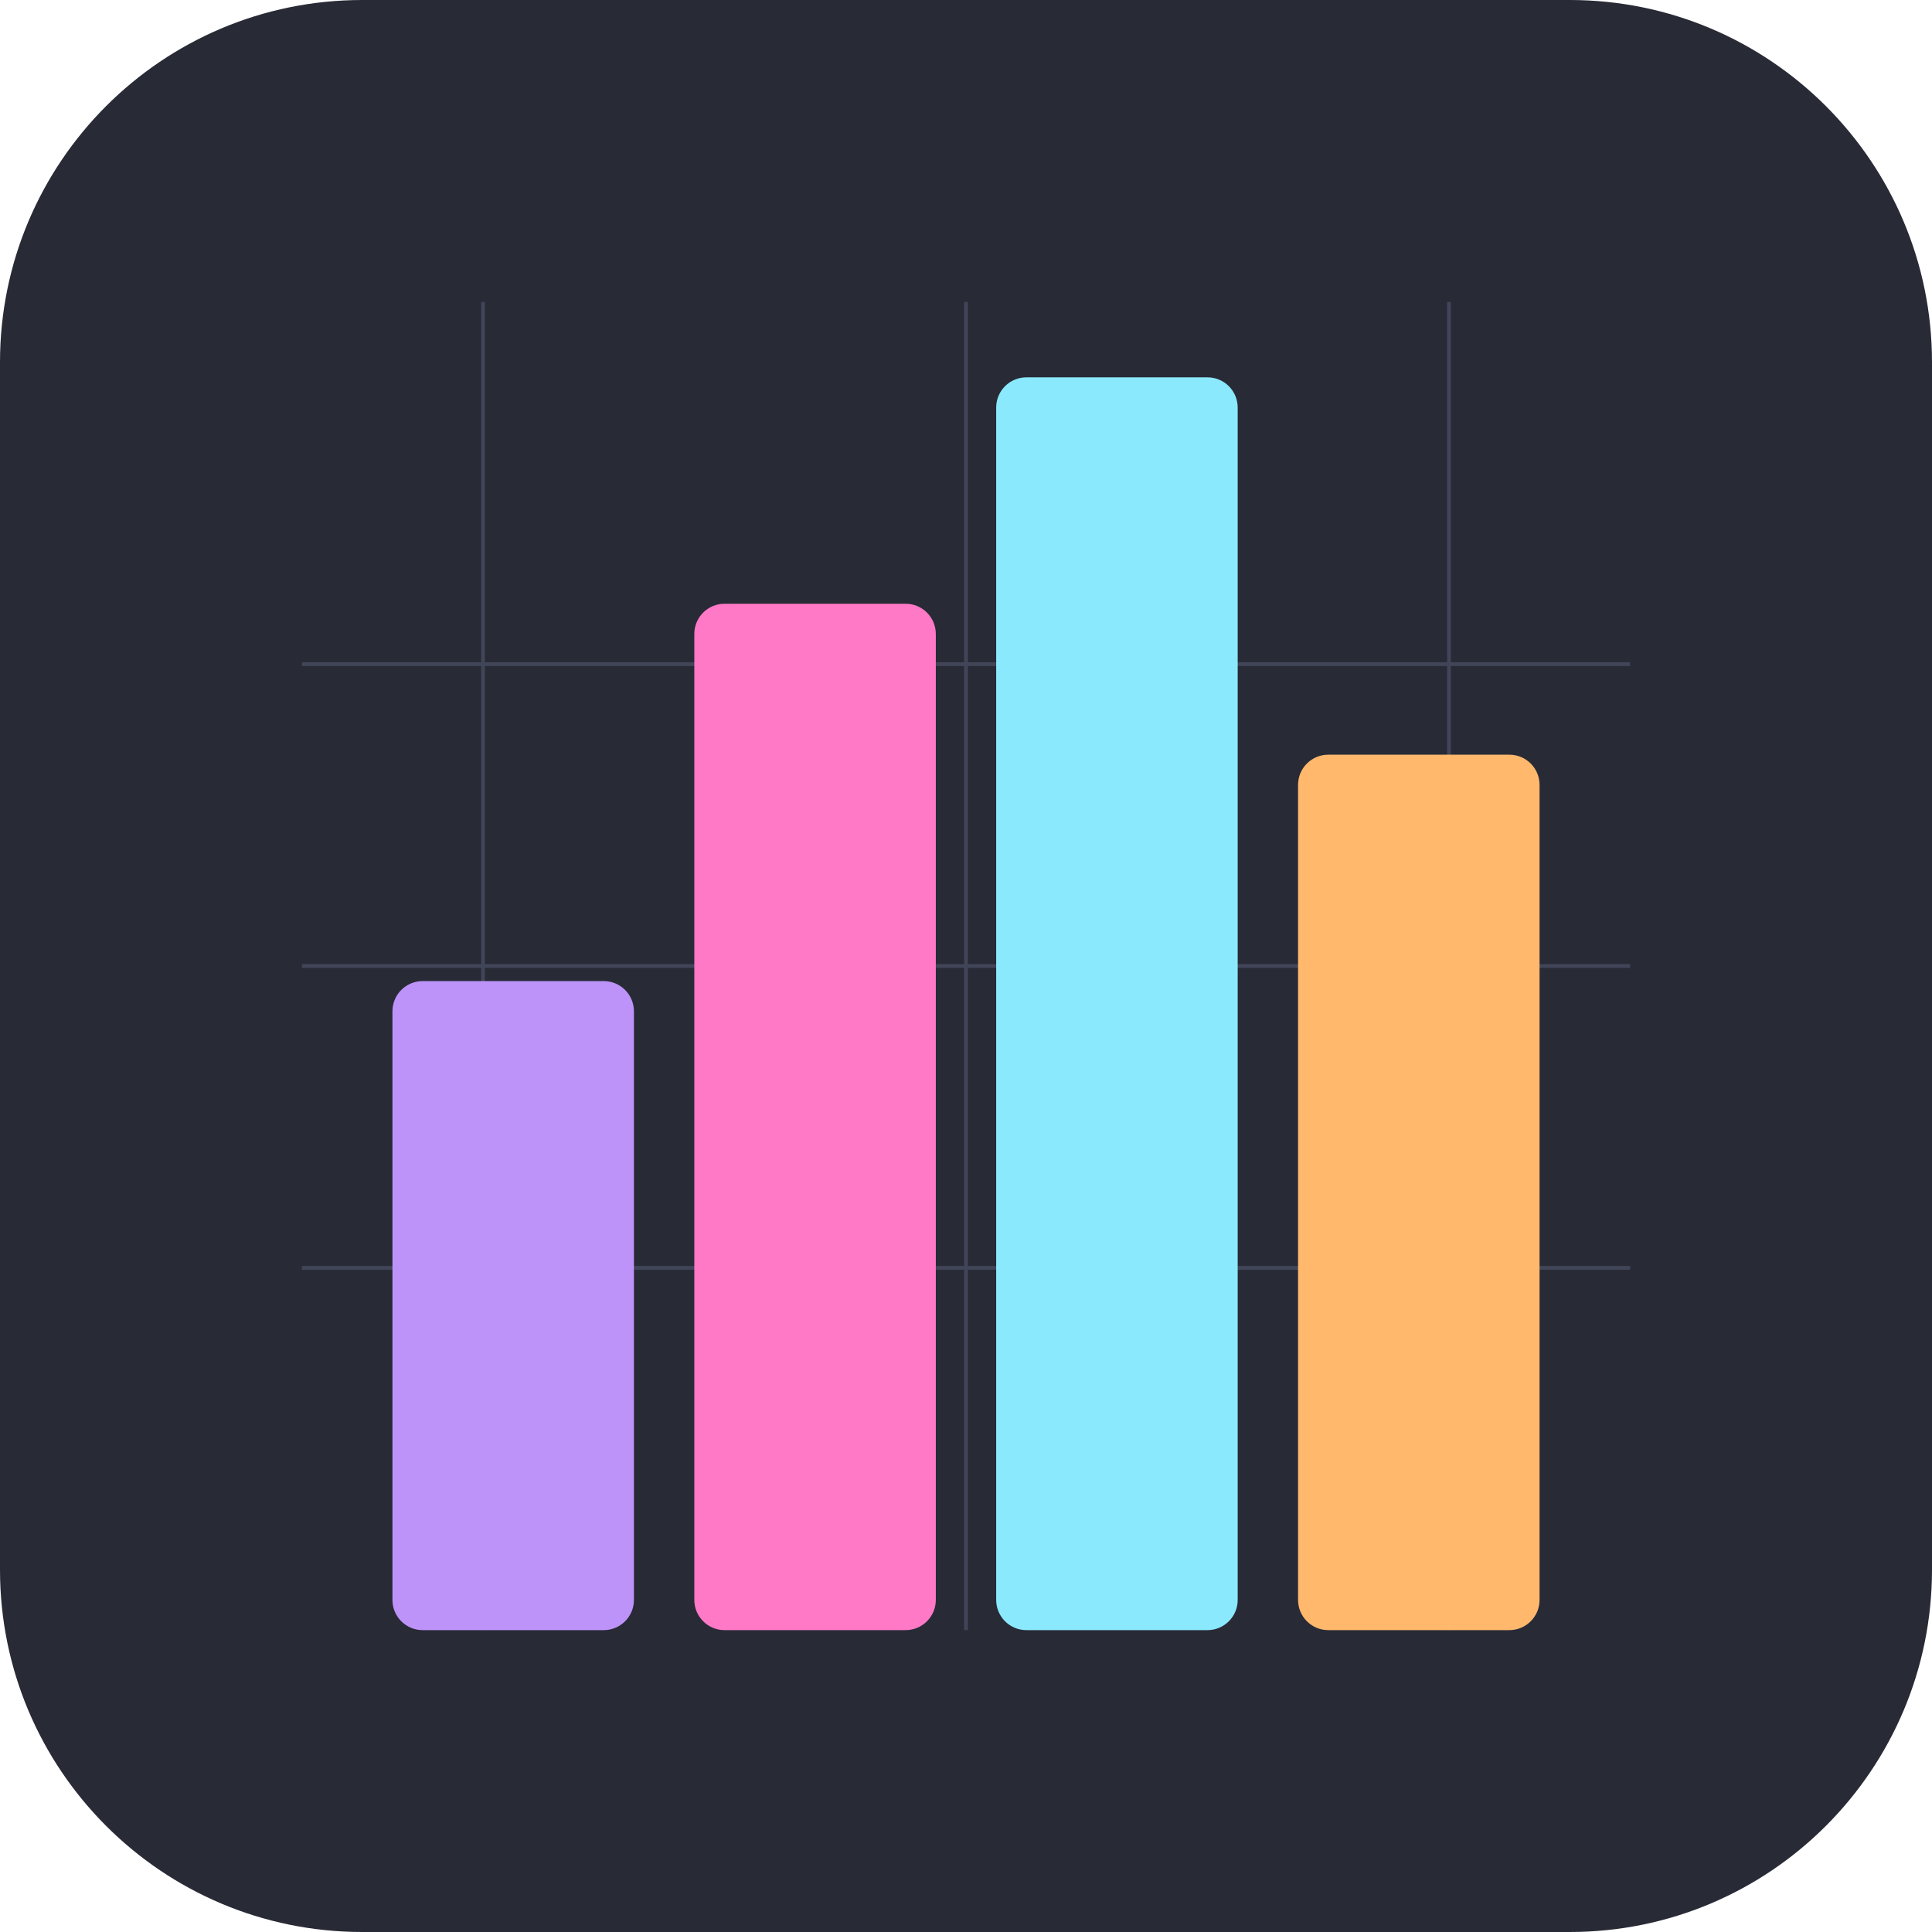
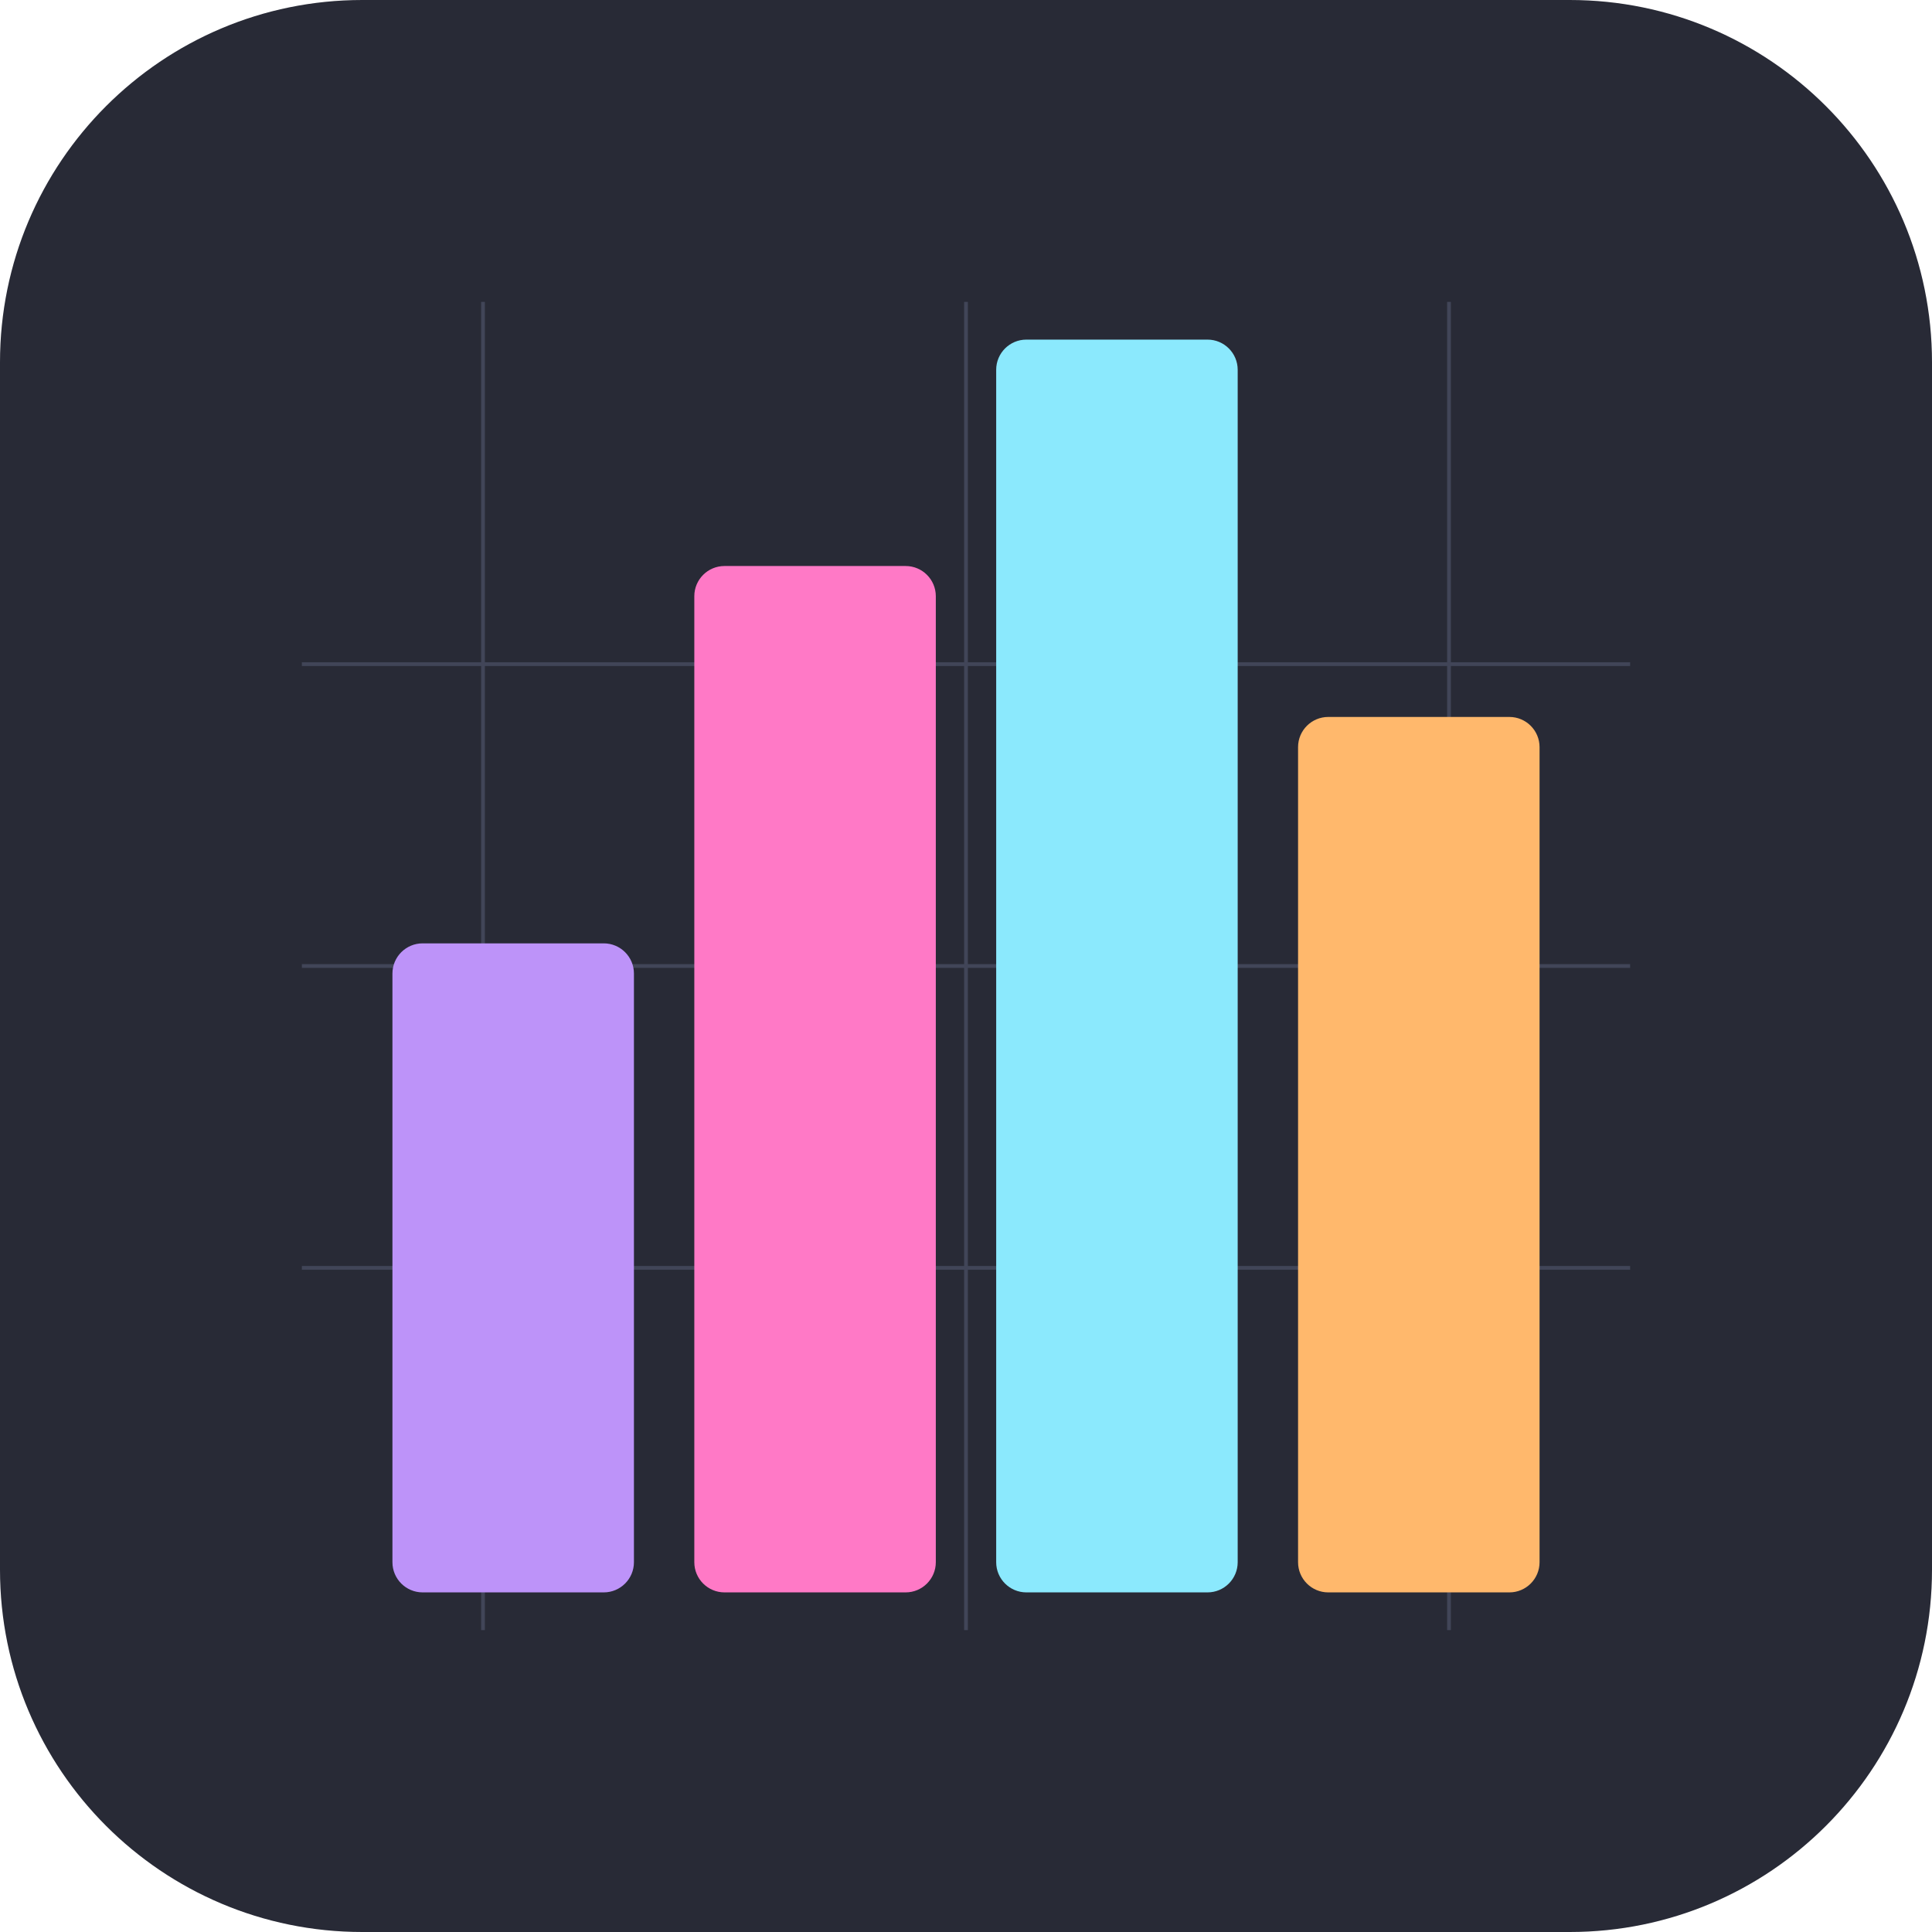
<svg xmlns="http://www.w3.org/2000/svg" viewBox="0 0 1024 1024" shape-rendering="geometricPrecision">
  <rect width="1024" height="1024" rx="192" fill="#282a36" />
  <g stroke="#414558" stroke-width="2">
    <line x1="256" y1="160" x2="256" y2="864" />
    <line x1="512" y1="160" x2="512" y2="864" />
    <line x1="768" y1="160" x2="768" y2="864" />
    <line x1="160" y1="352" x2="864" y2="352" />
    <line x1="160" y1="512" x2="864" y2="512" />
    <line x1="160" y1="672" x2="864" y2="672" />
  </g>
-   <rect x="208" y="520" width="128" height="344" rx="16" fill="#bd93f9" />
-   <rect x="368" y="320" width="128" height="544" rx="16" fill="#ff79c6" />
-   <rect x="528" y="200" width="128" height="664" rx="16" fill="#8be9fd" />
-   <rect x="688" y="400" width="128" height="464" rx="16" fill="#ffb86c" />
+   <rect x="208" y="500" width="128" height="344" rx="16" fill="#bd93f9" />
+   <rect x="368" y="300" width="128" height="544" rx="16" fill="#ff79c6" />
+   <rect x="528" y="180" width="128" height="664" rx="16" fill="#8be9fd" />
+   <rect x="688" y="380" width="128" height="464" rx="16" fill="#ffb86c" />
</svg>
